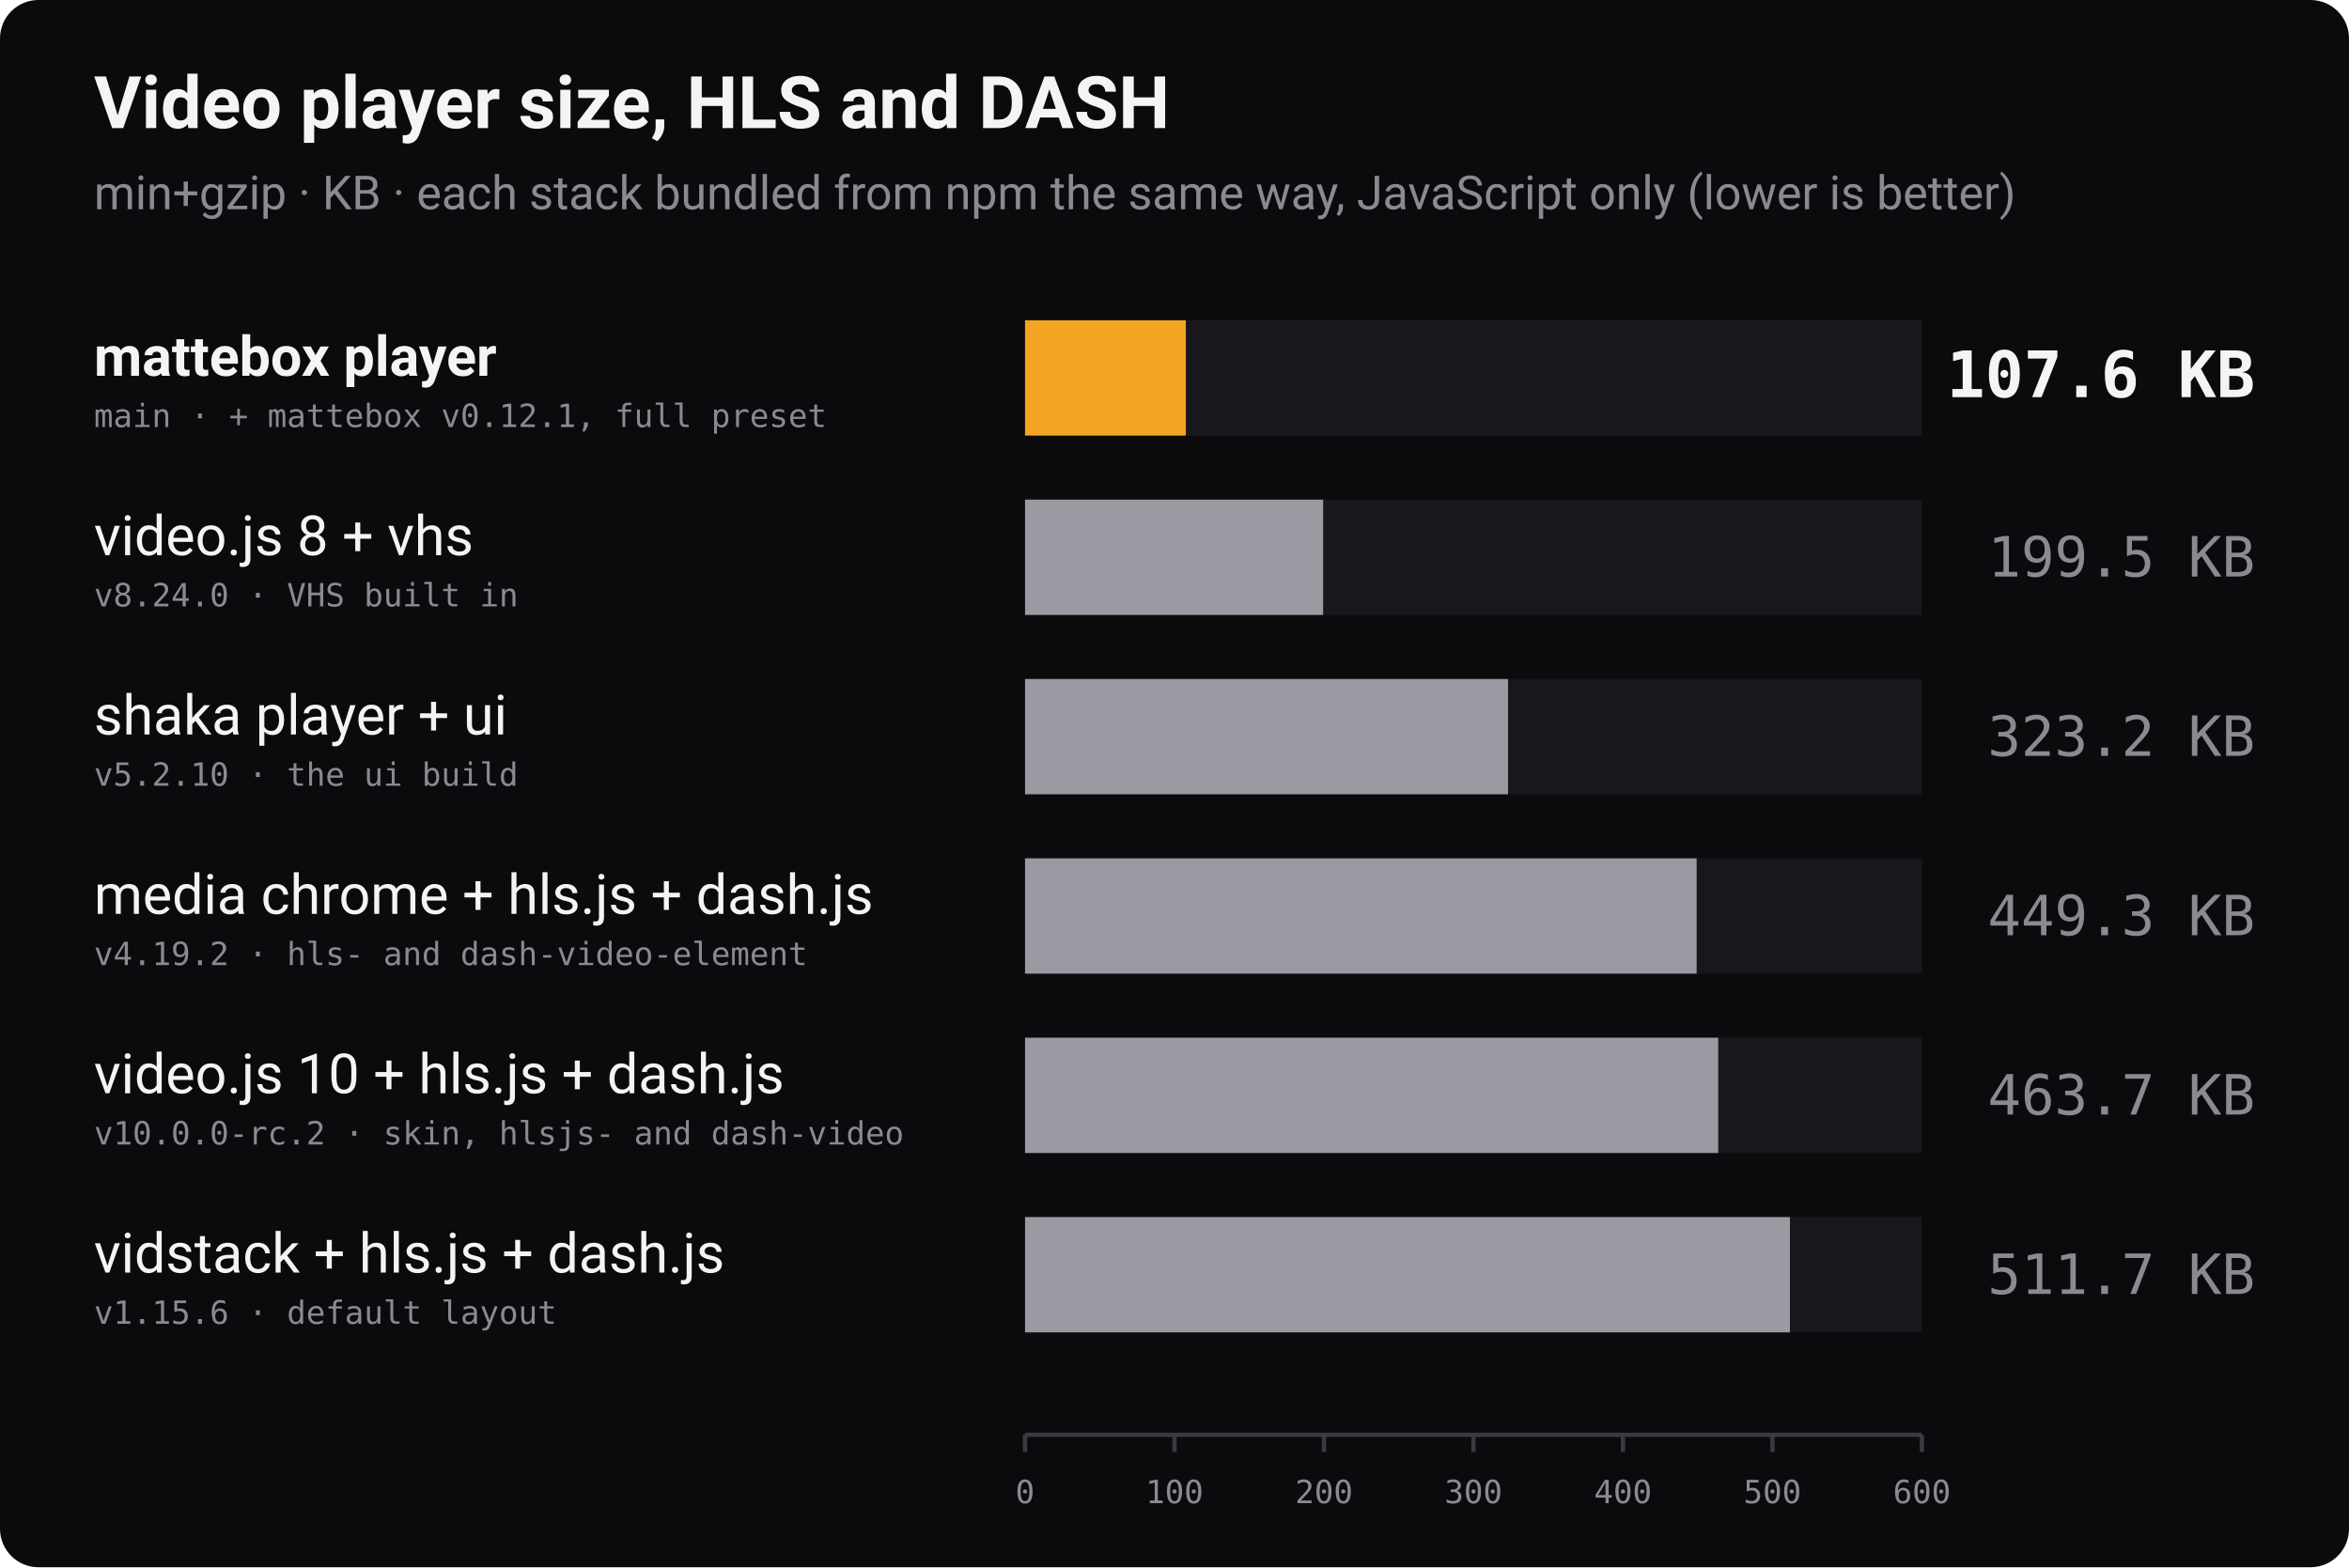
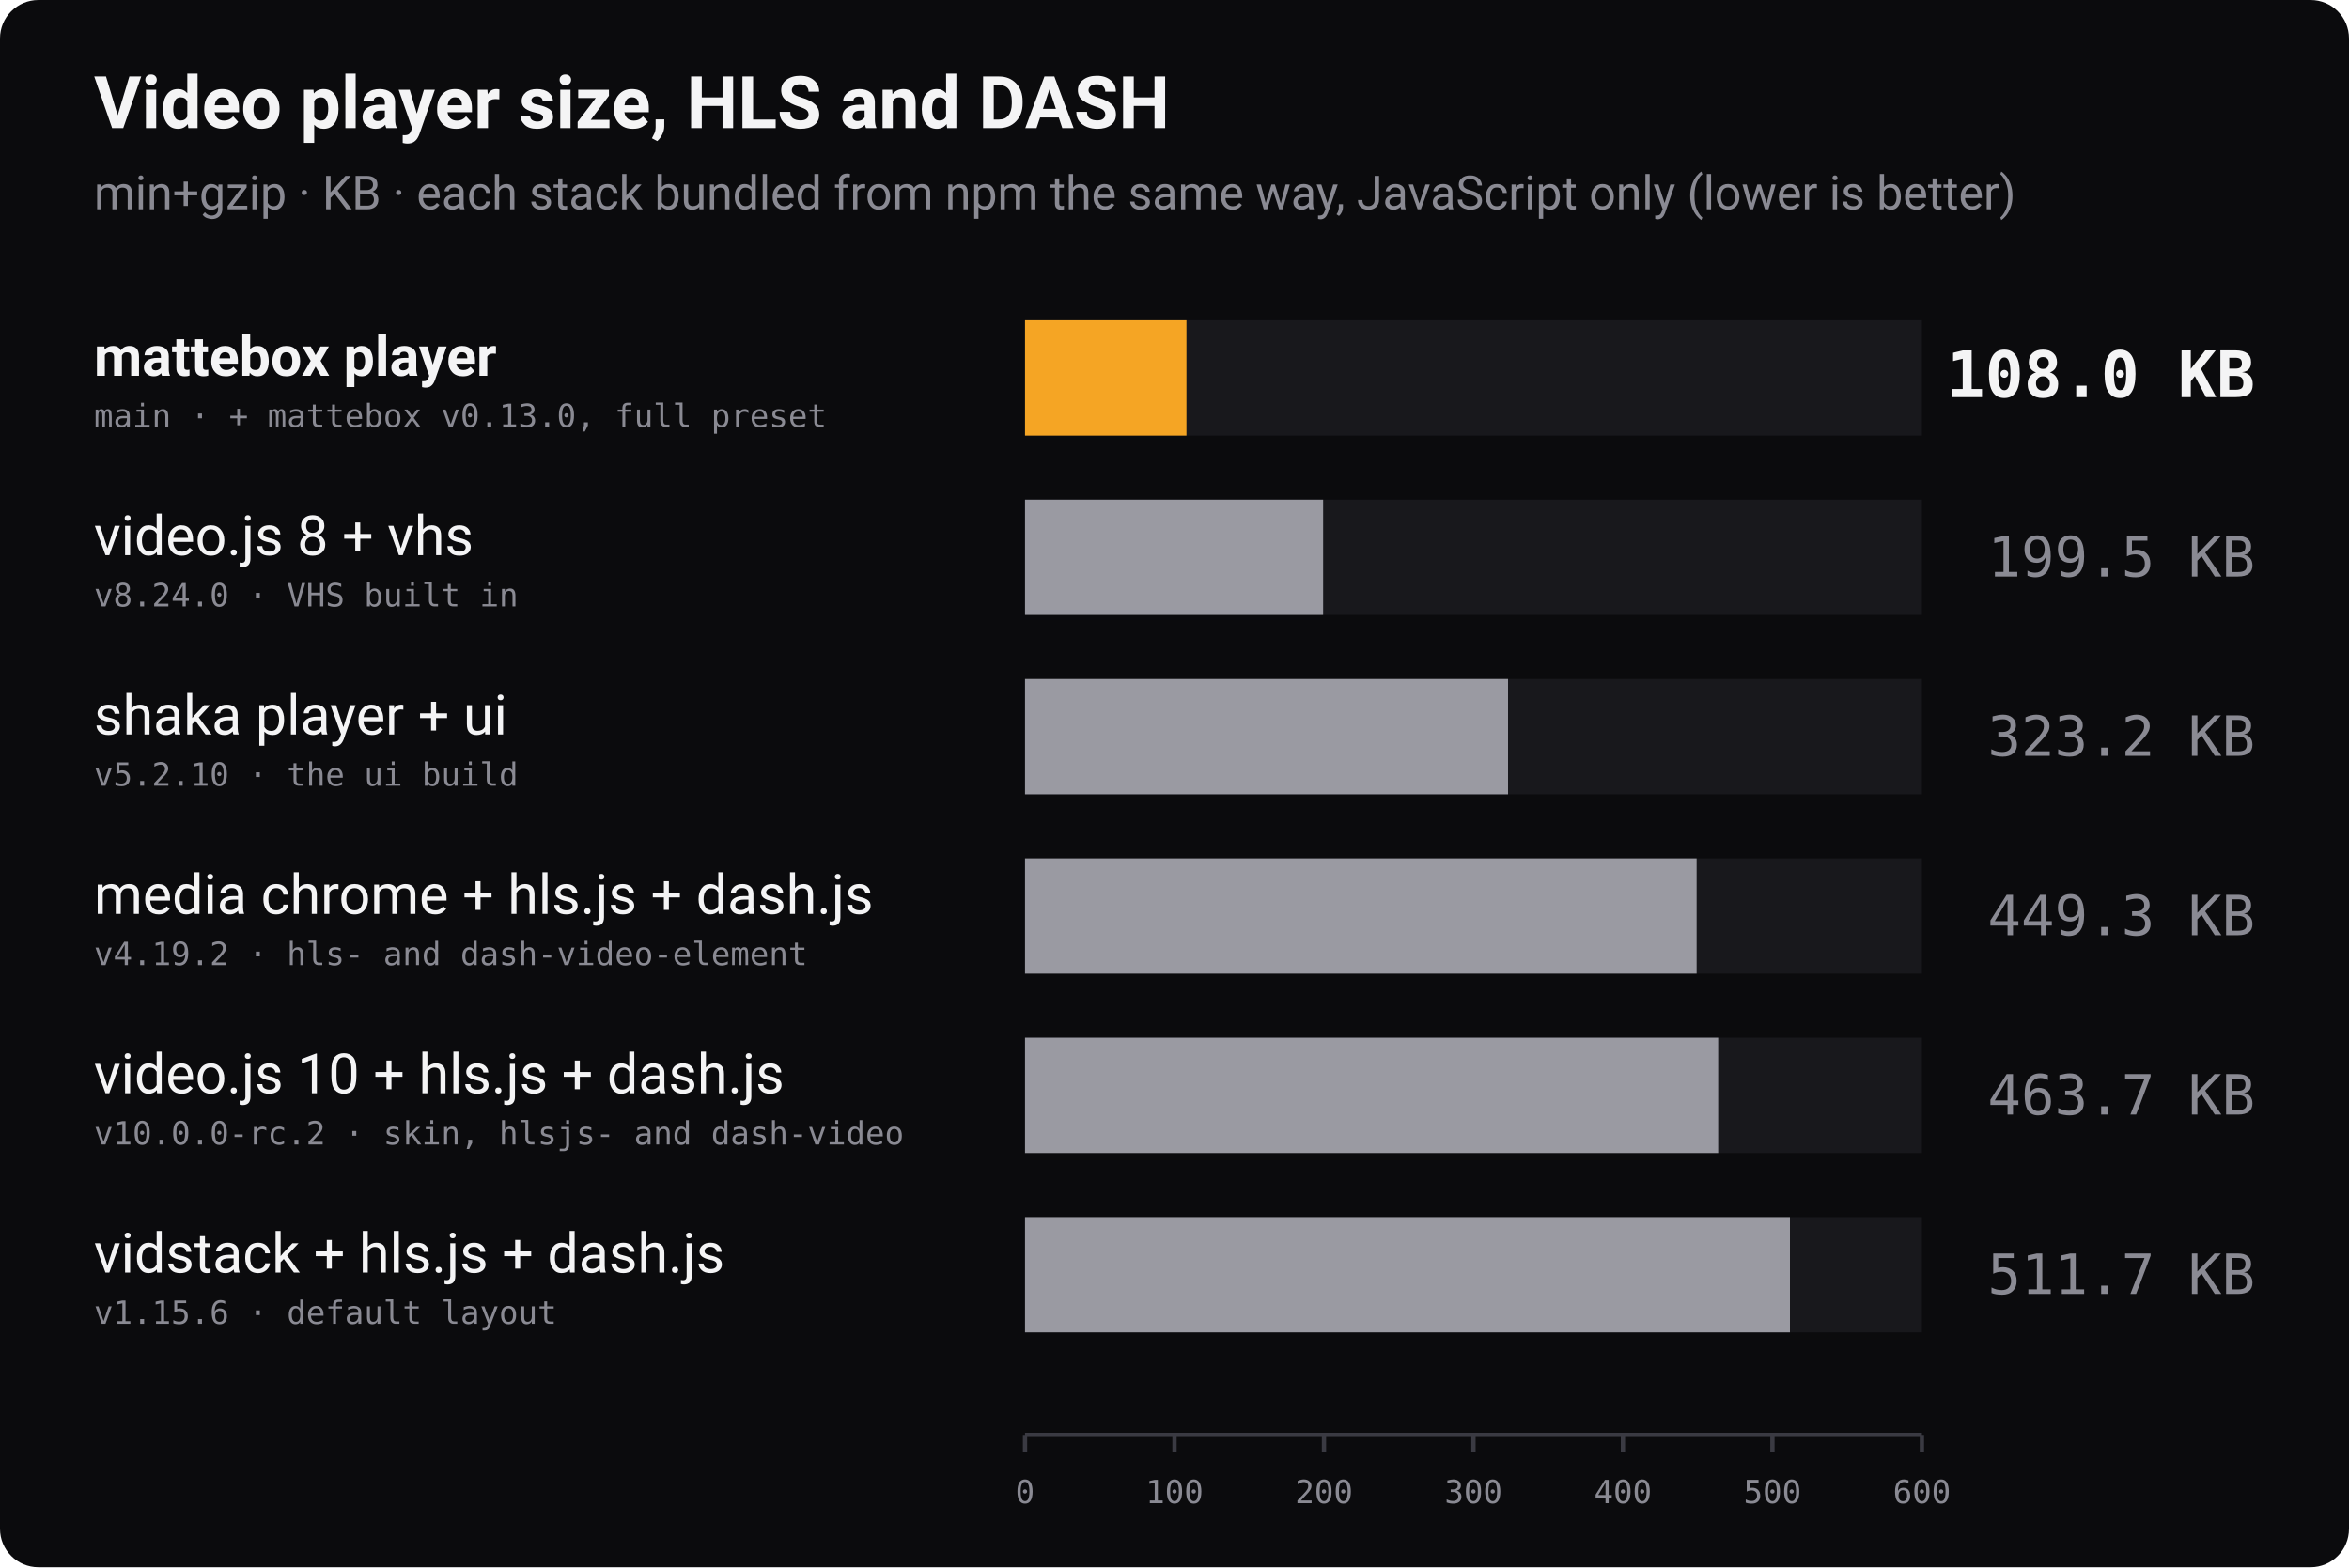
<svg xmlns="http://www.w3.org/2000/svg" width="1100" height="734" viewBox="0 0 1100 734" role="img" aria-label="Bundle size of video players with HLS and DASH playback, min+gzip, lower is better">
  <rect width="1100" height="734" rx="18" fill="#0b0b0d" />
  <text x="44" y="60" font-family="-apple-system, 'Segoe UI', Roboto, Helvetica, Arial, sans-serif" font-size="34" font-weight="700" fill="#f4f4f5">Video player size, HLS and DASH</text>
  <text x="44" y="98" font-family="-apple-system, 'Segoe UI', Roboto, Helvetica, Arial, sans-serif" font-size="22" fill="#8a8a93">min+gzip · KB · each stack bundled from npm the same way, JavaScript only (lower is better)</text>
  <text x="44" y="176" font-family="-apple-system, 'Segoe UI', Roboto, Helvetica, Arial, sans-serif" font-size="26" font-weight="700" fill="#f4f4f5">mattebox player</text>
-   <text x="44" y="200" font-family="ui-monospace, 'SF Mono', Menlo, Consolas, monospace" font-size="15" fill="#8a8a93">main · + mattebox v0.12.1, full preset</text>
+   <text x="44" y="200" font-family="ui-monospace, 'SF Mono', Menlo, Consolas, monospace" font-size="15" fill="#8a8a93">main · + mattebox v0.13.0, full preset</text>
  <rect x="480" y="150" width="420" height="54" fill="#18181c" />
-   <rect x="480" y="150" width="75.3" height="54" fill="#f5a524" />
-   <text x="1056" y="186" text-anchor="end" font-family="ui-monospace, 'SF Mono', Menlo, Consolas, monospace" font-size="30" font-weight="700" fill="#f4f4f5">107.6 KB</text>
+   <rect x="480" y="150" width="75.6" height="54" fill="#f5a524" />
+   <text x="1056" y="186" text-anchor="end" font-family="ui-monospace, 'SF Mono', Menlo, Consolas, monospace" font-size="30" font-weight="700" fill="#f4f4f5">108.0 KB</text>
  <text x="44" y="260" font-family="-apple-system, 'Segoe UI', Roboto, Helvetica, Arial, sans-serif" font-size="26" font-weight="400" fill="#f4f4f5">video.js 8 + vhs</text>
  <text x="44" y="284" font-family="ui-monospace, 'SF Mono', Menlo, Consolas, monospace" font-size="15" fill="#8a8a93">v8.24.0 · VHS built in</text>
  <rect x="480" y="234" width="420" height="54" fill="#18181c" />
  <rect x="480" y="234" width="139.6" height="54" fill="#9a9aa2" />
  <text x="1056" y="270" text-anchor="end" font-family="ui-monospace, 'SF Mono', Menlo, Consolas, monospace" font-size="26" font-weight="400" fill="#8a8a93">199.5 KB</text>
  <text x="44" y="344" font-family="-apple-system, 'Segoe UI', Roboto, Helvetica, Arial, sans-serif" font-size="26" font-weight="400" fill="#f4f4f5">shaka player + ui</text>
  <text x="44" y="368" font-family="ui-monospace, 'SF Mono', Menlo, Consolas, monospace" font-size="15" fill="#8a8a93">v5.2.10 · the ui build</text>
  <rect x="480" y="318" width="420" height="54" fill="#18181c" />
  <rect x="480" y="318" width="226.2" height="54" fill="#9a9aa2" />
  <text x="1056" y="354" text-anchor="end" font-family="ui-monospace, 'SF Mono', Menlo, Consolas, monospace" font-size="26" font-weight="400" fill="#8a8a93">323.2 KB</text>
  <text x="44" y="428" font-family="-apple-system, 'Segoe UI', Roboto, Helvetica, Arial, sans-serif" font-size="26" font-weight="400" fill="#f4f4f5">media chrome + hls.js + dash.js</text>
  <text x="44" y="452" font-family="ui-monospace, 'SF Mono', Menlo, Consolas, monospace" font-size="15" fill="#8a8a93">v4.19.2 · hls- and dash-video-element</text>
  <rect x="480" y="402" width="420" height="54" fill="#18181c" />
  <rect x="480" y="402" width="314.5" height="54" fill="#9a9aa2" />
  <text x="1056" y="438" text-anchor="end" font-family="ui-monospace, 'SF Mono', Menlo, Consolas, monospace" font-size="26" font-weight="400" fill="#8a8a93">449.3 KB</text>
  <text x="44" y="512" font-family="-apple-system, 'Segoe UI', Roboto, Helvetica, Arial, sans-serif" font-size="26" font-weight="400" fill="#f4f4f5">video.js 10 + hls.js + dash.js</text>
  <text x="44" y="536" font-family="ui-monospace, 'SF Mono', Menlo, Consolas, monospace" font-size="15" fill="#8a8a93">v10.0.0-rc.2 · skin, hlsjs- and dash-video</text>
  <rect x="480" y="486" width="420" height="54" fill="#18181c" />
  <rect x="480" y="486" width="324.6" height="54" fill="#9a9aa2" />
  <text x="1056" y="522" text-anchor="end" font-family="ui-monospace, 'SF Mono', Menlo, Consolas, monospace" font-size="26" font-weight="400" fill="#8a8a93">463.7 KB</text>
  <text x="44" y="596" font-family="-apple-system, 'Segoe UI', Roboto, Helvetica, Arial, sans-serif" font-size="26" font-weight="400" fill="#f4f4f5">vidstack + hls.js + dash.js</text>
  <text x="44" y="620" font-family="ui-monospace, 'SF Mono', Menlo, Consolas, monospace" font-size="15" fill="#8a8a93">v1.15.6 · default layout</text>
  <rect x="480" y="570" width="420" height="54" fill="#18181c" />
  <rect x="480" y="570" width="358.2" height="54" fill="#9a9aa2" />
  <text x="1056" y="606" text-anchor="end" font-family="ui-monospace, 'SF Mono', Menlo, Consolas, monospace" font-size="26" font-weight="400" fill="#8a8a93">511.7 KB</text>
  <line x1="480" y1="672" x2="900" y2="672" stroke="#3a3a42" stroke-width="2" />
  <line x1="480.0" y1="672" x2="480.0" y2="680" stroke="#3a3a42" stroke-width="2" />
  <text x="480.0" y="704" text-anchor="middle" font-family="ui-monospace, 'SF Mono', Menlo, Consolas, monospace" font-size="15" fill="#8a8a93">0</text>
  <line x1="550.0" y1="672" x2="550.0" y2="680" stroke="#3a3a42" stroke-width="2" />
  <text x="550.0" y="704" text-anchor="middle" font-family="ui-monospace, 'SF Mono', Menlo, Consolas, monospace" font-size="15" fill="#8a8a93">100</text>
  <line x1="620.0" y1="672" x2="620.0" y2="680" stroke="#3a3a42" stroke-width="2" />
  <text x="620.0" y="704" text-anchor="middle" font-family="ui-monospace, 'SF Mono', Menlo, Consolas, monospace" font-size="15" fill="#8a8a93">200</text>
  <line x1="690.0" y1="672" x2="690.0" y2="680" stroke="#3a3a42" stroke-width="2" />
  <text x="690.0" y="704" text-anchor="middle" font-family="ui-monospace, 'SF Mono', Menlo, Consolas, monospace" font-size="15" fill="#8a8a93">300</text>
  <line x1="760.0" y1="672" x2="760.0" y2="680" stroke="#3a3a42" stroke-width="2" />
  <text x="760.0" y="704" text-anchor="middle" font-family="ui-monospace, 'SF Mono', Menlo, Consolas, monospace" font-size="15" fill="#8a8a93">400</text>
  <line x1="830.0" y1="672" x2="830.0" y2="680" stroke="#3a3a42" stroke-width="2" />
  <text x="830.0" y="704" text-anchor="middle" font-family="ui-monospace, 'SF Mono', Menlo, Consolas, monospace" font-size="15" fill="#8a8a93">500</text>
  <line x1="900.0" y1="672" x2="900.0" y2="680" stroke="#3a3a42" stroke-width="2" />
  <text x="900.0" y="704" text-anchor="middle" font-family="ui-monospace, 'SF Mono', Menlo, Consolas, monospace" font-size="15" fill="#8a8a93">600</text>
</svg>
